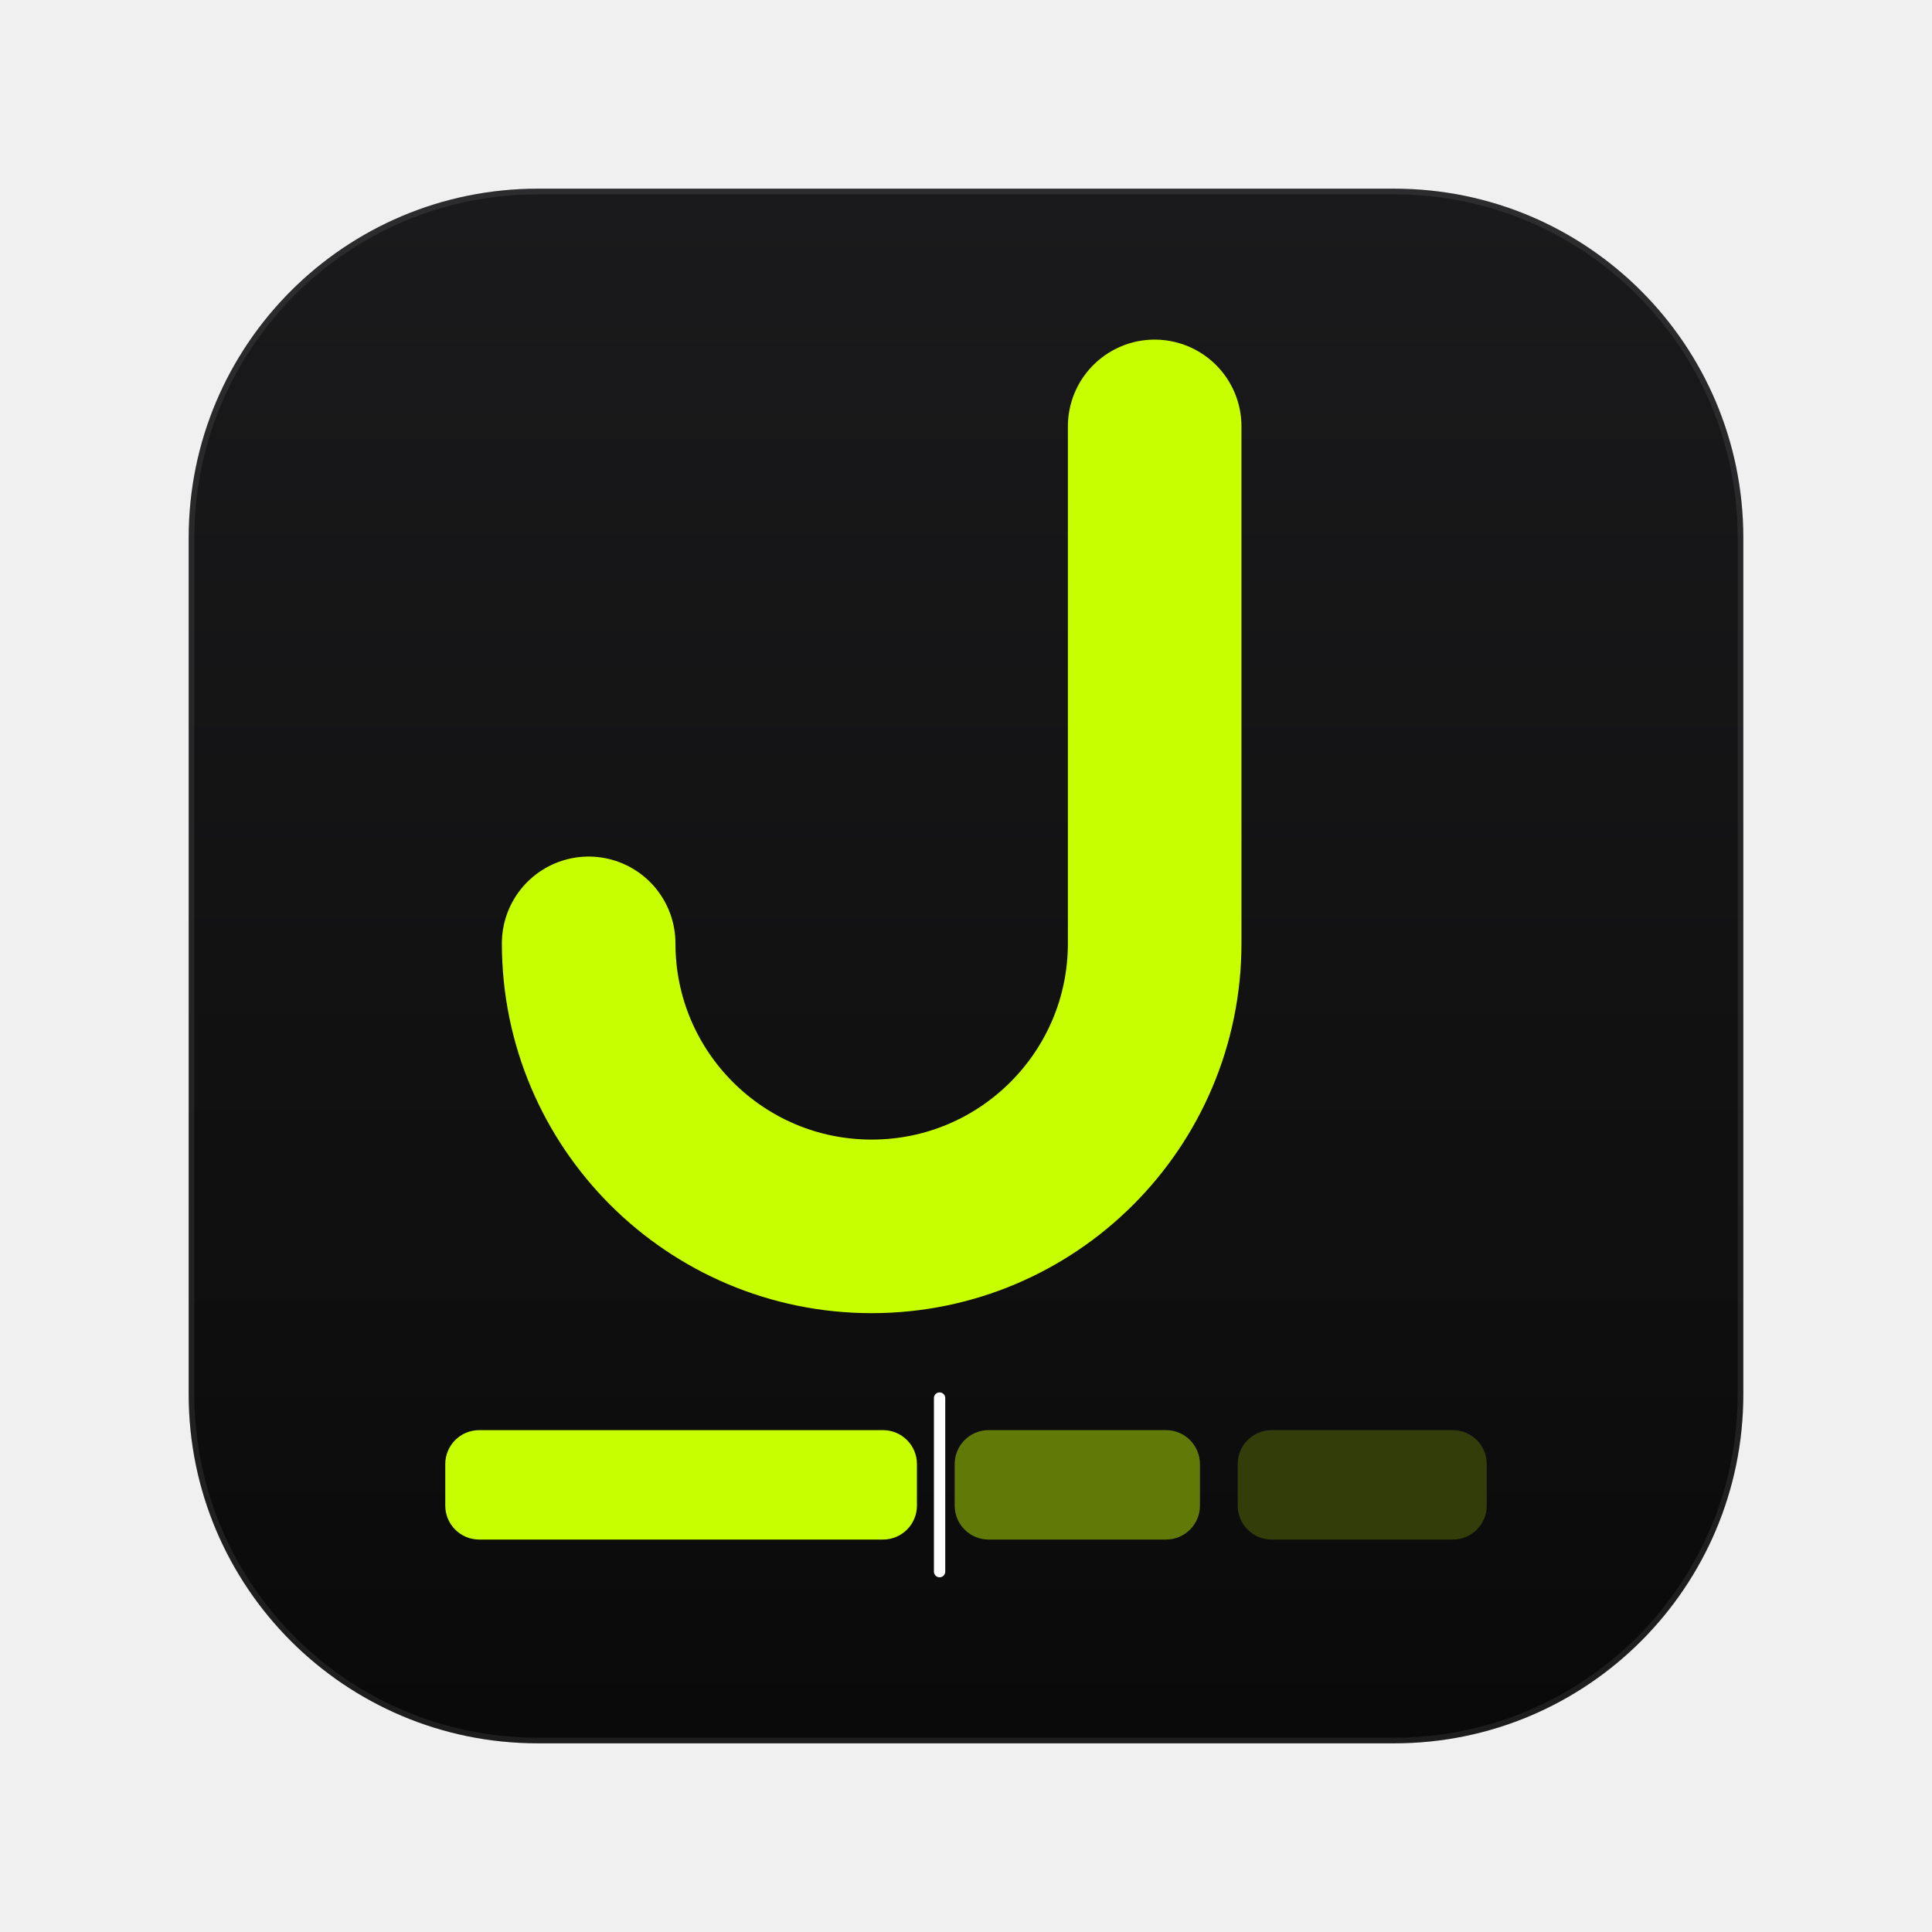
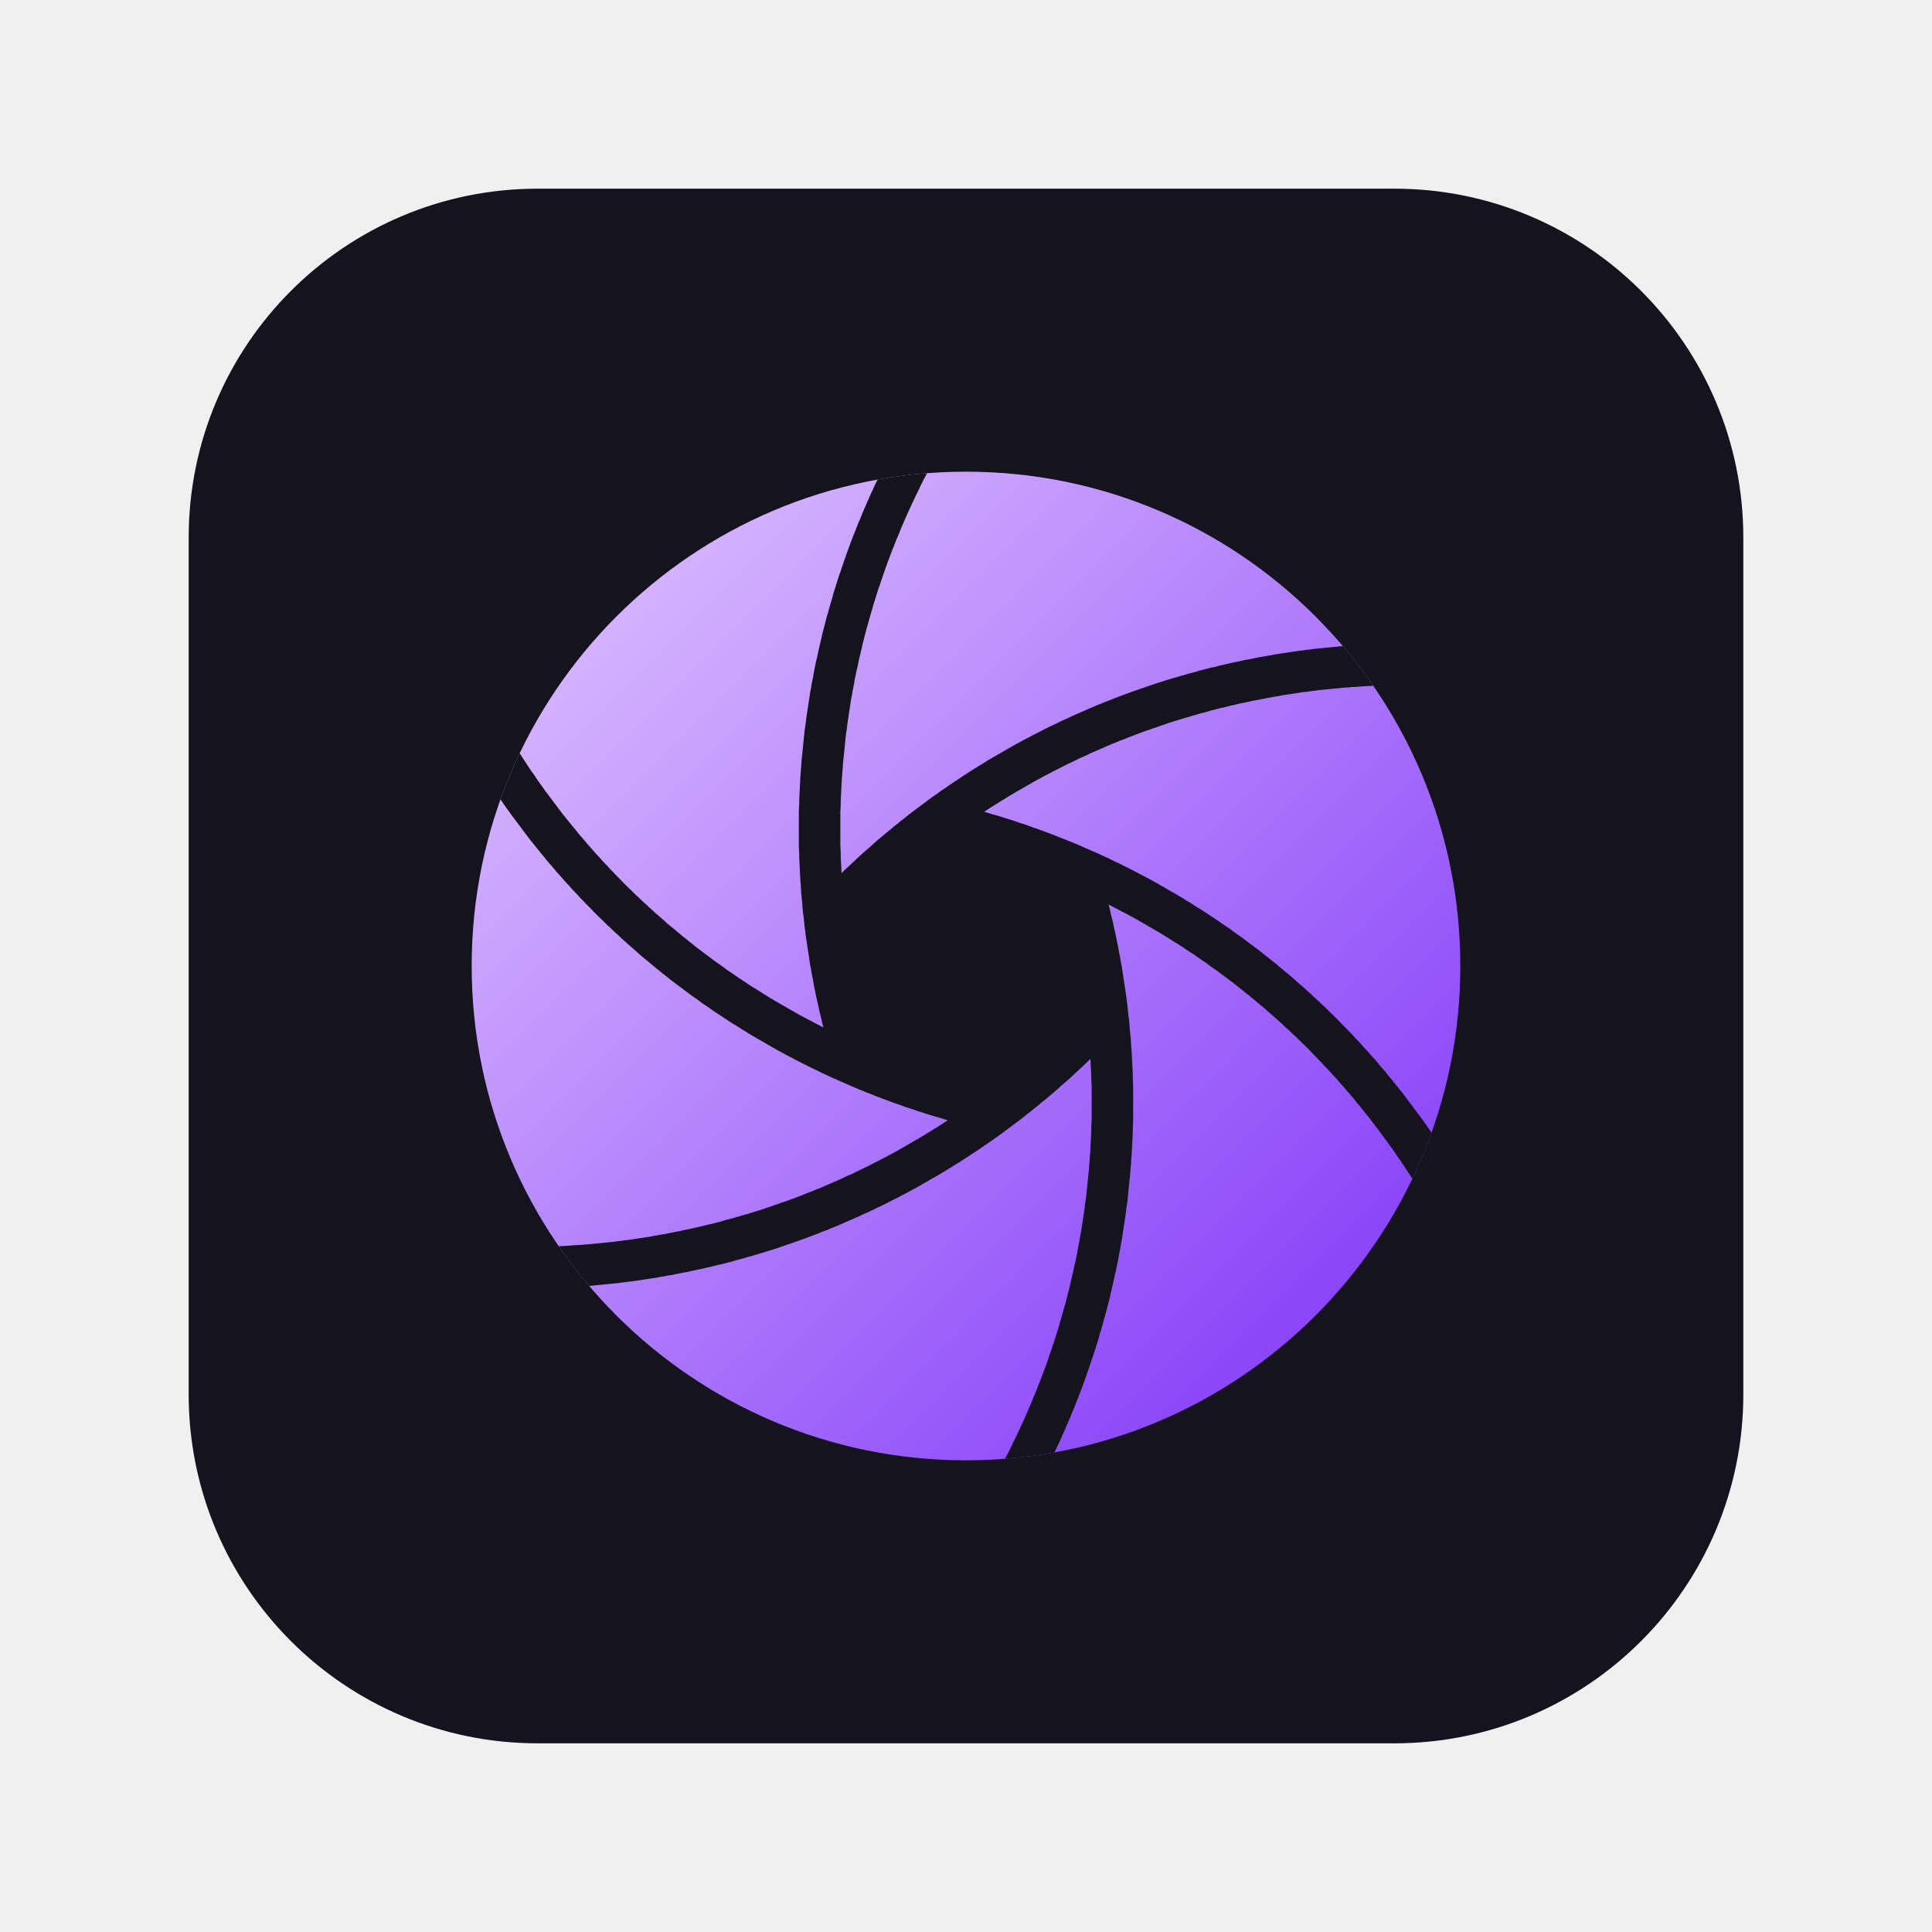
<svg xmlns="http://www.w3.org/2000/svg" width="1024" height="1024" viewBox="0 0 1024 1024">
  <defs>
-     <linearGradient id="plate" x1="0" y1="0" x2="0" y2="1">
-       <stop offset="0" stop-color="#1a1a1c" />
-       <stop offset="1" stop-color="#0a0a0a" />
+     <linearGradient id="blades" gradientUnits="userSpaceOnUse" x1="250" y1="250" x2="774" y2="774">
+       <stop offset="0" stop-color="#E3C8FF" />
+       <stop offset="1" stop-color="#7B2FF7" />
    </linearGradient>
+     <clipPath id="disc">
+       <circle cx="512" cy="512" r="262" />
+     </clipPath>
  </defs>
-   <rect x="100" y="100" width="824" height="824" rx="185" fill="url(#plate)" />
-   <rect x="101.5" y="101.5" width="821" height="821" rx="183.5" fill="none" stroke="#ffffff" stroke-opacity="0.08" stroke-width="3" />
-   <path d="M 612 226 L 612 500 A 150 150 0 0 1 312 500" fill="none" stroke="#c8ff00" stroke-width="92" stroke-linecap="round" />
-   <rect x="236" y="758" width="250" height="58" rx="18" fill="#c8ff00" />
-   <rect x="506" y="758" width="130" height="58" rx="18" fill="#c8ff00" fill-opacity="0.45" />
-   <rect x="656" y="758" width="132" height="58" rx="18" fill="#c8ff00" fill-opacity="0.2" />
-   <rect x="495" y="738" width="6" height="98" rx="3" fill="#ffffff" />
+   <rect x="100" y="100" width="824" height="824" rx="185" fill="#15131D" />
+   <g clip-path="url(#disc)">
+     <circle cx="512" cy="512" r="262" fill="url(#blades)" />
+     <g fill="none" stroke="#15131D" stroke-width="22" stroke-linecap="round" stroke-linejoin="round">
+       <polyline points="570.6,459.7 571.2,461.6 571.8,463.6 572.3,465.5 572.9,467.4 573.5,469.3 574.0,471.2 574.5,473.2 575.1,475.1 575.6,477.0 576.1,479.0 576.6,480.9 577.1,482.8 577.6,484.8 578.0,486.7 578.5,488.7 579.0,490.6 579.4,492.6 579.8,494.5 580.3,496.5 580.7,498.4 581.1,500.4 581.5,502.3 581.9,504.3 582.2,506.3 582.6,508.2 583.0,510.2 583.3,512.2 583.7,514.1 584.0,516.1 584.3,518.1 584.6,520.1 584.9,522.0 585.2,524.0 585.5,526.0 585.8,528.0 586.1,530.0 586.3,531.9 586.6,533.9 586.8,535.9 587.0,537.9 587.2,539.9 587.5,541.9 587.7,543.9 587.8,545.9 588.0,547.9 588.2,549.8 588.4,551.8 588.5,553.8 588.6,555.8 588.8,557.8 588.9,559.8 589.0,561.8 589.1,563.8 589.2,565.8 589.3,567.8 589.4,569.8 589.4,571.8 589.5,573.8 589.6,575.8 589.6,577.8 589.6,579.8 589.6,581.8 589.6,583.8 589.6,585.8 589.6,587.8 589.6,589.8 589.6,591.8 589.6,593.8 589.5,595.8 589.4,597.8 589.4,599.8 589.3,601.8 589.2,603.8 589.1,605.8 589.0,607.8 588.9,609.8 588.8,611.8 588.6,613.8 588.5,615.8 588.3,617.8 588.2,619.8 588.0,621.8 587.8,623.7 587.6,625.7 587.4,627.7 587.2,629.7 587.0,631.7 586.8,633.7 586.6,635.7 586.3,637.7 586.0,639.6 585.8,641.6 585.5,643.6 585.2,645.6 584.9,647.6 584.6,649.5 584.3,651.5 584.0,653.5 583.7,655.5 583.3,657.4 583.0,659.4 582.6,661.4 582.2,663.3 581.9,665.3 581.5,667.3 581.1,669.2 580.7,671.2 580.2,673.1 579.8,675.1 579.4,677.0 578.9,679.0 578.5,680.9 578.0,682.9 577.6,684.8 577.1,686.8 576.6,688.7 576.1,690.6 575.6,692.6 575.1,694.5 574.5,696.4 574.0,698.4 573.4,700.3 572.9,702.2 572.3,704.1 571.8,706.1 571.2,708.0 570.6,709.9 570.0,711.8 569.4,713.7 568.8,715.6 568.1,717.5 567.5,719.4 566.8,721.3 566.2,723.2 565.5,725.1 564.9,726.9 564.2,728.8 563.5,730.7 562.8,732.6 562.1,734.4 561.4,736.3 560.6,738.2 559.9,740.0 559.2,741.9 558.4,743.7 557.6,745.6 556.9,747.4 556.1,749.3 555.3,751.1 554.5,753.0 553.7,754.8 552.9,756.6 552.1,758.4 551.2,760.3 550.4,762.1 549.5,763.9 548.7,765.7 547.8,767.5 546.9,769.3 546.1,771.1 545.2,772.9 544.3,774.7 543.4,776.4 542.4,778.2 541.5,780.0 540.6,781.8 539.6,783.5 538.7,785.3 537.7,787.0 536.8,788.8 535.8,790.5 534.8,792.3 533.8,794.0 532.8,795.7 531.8,797.5 530.8,799.2 529.8,800.9 528.7,802.6 527.7,804.3 526.6,806.0 525.6,807.7 524.5,809.4 523.4,811.1 522.4,812.8 521.3,814.5" />
+       <polyline points="586.6,536.6 585.2,538.1 583.8,539.5 582.5,541.0 581.1,542.4 579.7,543.9 578.3,545.3 576.9,546.7 575.5,548.2 574.1,549.6 572.7,551.0 571.2,552.4 569.8,553.8 568.4,555.2 566.9,556.6 565.5,557.9 564.0,559.3 562.5,560.7 561.1,562.0 559.6,563.4 558.1,564.7 556.6,566.0 555.1,567.3 553.6,568.7 552.1,570.0 550.6,571.3 549.0,572.6 547.5,573.9 546.0,575.1 544.4,576.4 542.9,577.7 541.3,578.9 539.8,580.2 538.2,581.4 536.6,582.7 535.1,583.9 533.5,585.1 531.9,586.3 530.3,587.5 528.7,588.7 527.1,589.9 525.5,591.1 523.9,592.3 522.2,593.5 520.6,594.6 519.0,595.8 517.3,596.9 515.7,598.0 514.0,599.2 512.4,600.3 510.7,601.4 509.0,602.5 507.4,603.6 505.7,604.7 504.0,605.8 502.3,606.9 500.6,607.9 498.9,609.0 497.2,610.0 495.5,611.1 493.8,612.1 492.1,613.1 490.4,614.1 488.6,615.1 486.9,616.1 485.2,617.1 483.4,618.1 481.7,619.1 479.9,620.1 478.2,621.0 476.4,622.0 474.7,622.9 472.9,623.8 471.1,624.8 469.3,625.7 467.5,626.6 465.8,627.5 464.0,628.4 462.2,629.3 460.4,630.1 458.6,631.0 456.8,631.9 455.0,632.7 453.1,633.5 451.3,634.4 449.5,635.2 447.7,636.0 445.8,636.8 444.0,637.6 442.2,638.4 440.3,639.2 438.5,640.0 436.6,640.7 434.8,641.5 432.9,642.2 431.1,642.9 429.2,643.7 427.3,644.4 425.5,645.1 423.6,645.8 421.7,646.5 419.8,647.2 417.9,647.8 416.1,648.5 414.2,649.1 412.3,649.8 410.4,650.4 408.5,651.1 406.6,651.7 404.7,652.3 402.8,652.9 400.8,653.5 398.9,654.1 397.0,654.6 395.1,655.2 393.2,655.7 391.3,656.3 389.3,656.8 387.4,657.3 385.5,657.9 383.5,658.4 381.6,658.9 379.7,659.4 377.7,659.8 375.8,660.3 373.8,660.8 371.9,661.2 369.9,661.7 368.0,662.1 366.0,662.5 364.1,662.9 362.1,663.4 360.1,663.7 358.2,664.1 356.2,664.5 354.3,664.9 352.3,665.2 350.3,665.6 348.3,665.9 346.4,666.3 344.4,666.6 342.4,666.9 340.4,667.2 338.5,667.5 336.5,667.8 334.5,668.1 332.5,668.3 330.5,668.6 328.6,668.8 326.6,669.1 324.6,669.3 322.6,669.5 320.6,669.7 318.6,669.9 316.6,670.1 314.6,670.3 312.6,670.5 310.6,670.6 308.7,670.8 306.7,670.9 304.7,671.0 302.7,671.2 300.7,671.3 298.7,671.4 296.7,671.5 294.7,671.6 292.7,671.6 290.7,671.7 288.7,671.8 286.7,671.8 284.7,671.8 282.7,671.9 280.7,671.9 278.7,671.9 276.7,671.9 274.7,671.9 272.7,671.9 270.7,671.8 268.7,671.8 266.7,671.8 264.7,671.7 262.7,671.6 260.7,671.6 258.7,671.5 256.7,671.4 254.7,671.3" />
+       <polyline points="528.0,588.9 526.0,588.4 524.1,588.0 522.1,587.5 520.2,587.1 518.2,586.6 516.3,586.1 514.4,585.6 512.4,585.1 510.5,584.6 508.6,584.0 506.6,583.5 504.7,583.0 502.8,582.4 500.9,581.8 499.0,581.3 497.0,580.7 495.1,580.1 493.2,579.5 491.3,578.9 489.4,578.3 487.5,577.6 485.6,577.0 483.7,576.4 481.8,575.7 480.0,575.0 478.1,574.4 476.2,573.7 474.3,573.0 472.4,572.3 470.6,571.6 468.7,570.9 466.8,570.1 465.0,569.4 463.1,568.7 461.3,567.9 459.4,567.2 457.6,566.4 455.7,565.6 453.9,564.8 452.1,564.0 450.2,563.2 448.4,562.4 446.6,561.6 444.8,560.8 442.9,559.9 441.1,559.1 439.3,558.2 437.5,557.3 435.7,556.5 433.9,555.6 432.1,554.7 430.3,553.8 428.6,552.9 426.8,552.0 425.0,551.0 423.2,550.1 421.5,549.2 419.7,548.2 418.0,547.3 416.2,546.3 414.5,545.3 412.7,544.3 411.0,543.3 409.3,542.3 407.5,541.3 405.8,540.3 404.1,539.3 402.4,538.3 400.7,537.2 399.0,536.2 397.3,535.1 395.6,534.0 393.9,533.0 392.2,531.9 390.5,530.8 388.9,529.7 387.2,528.6 385.5,527.5 383.9,526.4 382.2,525.2 380.6,524.1 378.9,523.0 377.3,521.8 375.7,520.6 374.1,519.5 372.4,518.3 370.8,517.1 369.2,515.9 367.6,514.7 366.0,513.5 364.4,512.3 362.8,511.1 361.3,509.9 359.7,508.6 358.1,507.4 356.6,506.1 355.0,504.9 353.5,503.6 351.9,502.3 350.4,501.0 348.9,499.8 347.3,498.5 345.8,497.2 344.3,495.8 342.8,494.5 341.3,493.2 339.8,491.9 338.3,490.5 336.8,489.2 335.4,487.8 333.9,486.5 332.4,485.1 331.0,483.7 329.5,482.4 328.1,481.0 326.7,479.6 325.2,478.2 323.8,476.8 322.4,475.4 321.0,473.9 319.6,472.5 318.2,471.1 316.8,469.6 315.4,468.2 314.1,466.7 312.7,465.3 311.3,463.8 310.0,462.3 308.6,460.8 307.3,459.4 306.0,457.9 304.7,456.4 303.3,454.9 302.0,453.3 300.7,451.8 299.4,450.3 298.1,448.8 296.9,447.2 295.6,445.7 294.3,444.1 293.1,442.6 291.8,441.0 290.6,439.5 289.3,437.9 288.1,436.3 286.9,434.7 285.7,433.1 284.5,431.5 283.3,429.9 282.1,428.3 280.9,426.7 279.7,425.1 278.6,423.5 277.4,421.9 276.2,420.2 275.1,418.6 274.0,416.9 272.8,415.3 271.7,413.6 270.6,412.0 269.5,410.3 268.4,408.6 267.3,406.9 266.2,405.3 265.2,403.6 264.1,401.9 263.0,400.2 262.0,398.5 260.9,396.8 259.9,395.1 258.9,393.3 257.9,391.6 256.9,389.9 255.9,388.2 254.9,386.4 253.9,384.7 252.9,382.9 251.9,381.2 251.0,379.4 250.0,377.7 249.1,375.9 248.2,374.1 247.2,372.4 246.3,370.6 245.4,368.8" />
+       <polyline points="453.4,564.3 452.8,562.4 452.2,560.4 451.7,558.5 451.1,556.6 450.5,554.7 450.0,552.8 449.5,550.8 448.9,548.9 448.4,547.0 447.9,545.0 447.4,543.1 446.9,541.2 446.4,539.2 446.0,537.3 445.5,535.3 445.0,533.4 444.6,531.4 444.2,529.5 443.7,527.5 443.3,525.6 442.9,523.6 442.5,521.7 442.1,519.7 441.8,517.7 441.4,515.8 441.0,513.8 440.7,511.8 440.3,509.9 440.0,507.9 439.7,505.9 439.4,503.9 439.1,502.0 438.8,500.0 438.5,498.0 438.2,496.0 437.9,494.0 437.7,492.1 437.4,490.1 437.2,488.1 437.0,486.1 436.8,484.1 436.5,482.1 436.3,480.1 436.2,478.1 436.0,476.1 435.8,474.2 435.6,472.2 435.5,470.2 435.4,468.2 435.2,466.2 435.1,464.2 435.0,462.2 434.9,460.2 434.8,458.2 434.7,456.2 434.6,454.2 434.6,452.2 434.5,450.2 434.4,448.2 434.4,446.2 434.4,444.2 434.4,442.2 434.4,440.2 434.4,438.2 434.4,436.2 434.4,434.2 434.4,432.2 434.4,430.2 434.5,428.2 434.6,426.2 434.6,424.2 434.7,422.2 434.8,420.2 434.9,418.2 435.0,416.2 435.1,414.2 435.2,412.2 435.4,410.2 435.5,408.2 435.7,406.2 435.8,404.2 436.0,402.2 436.2,400.3 436.4,398.3 436.6,396.3 436.8,394.3 437.0,392.3 437.2,390.3 437.4,388.3 437.7,386.3 438.0,384.4 438.2,382.4 438.5,380.4 438.8,378.4 439.1,376.4 439.4,374.5 439.7,372.5 440.0,370.5 440.3,368.5 440.7,366.6 441.0,364.6 441.4,362.6 441.8,360.7 442.1,358.7 442.5,356.7 442.9,354.8 443.3,352.8 443.8,350.9 444.2,348.9 444.6,347.0 445.1,345.0 445.5,343.1 446.0,341.1 446.4,339.2 446.9,337.2 447.4,335.3 447.9,333.4 448.4,331.4 448.9,329.5 449.5,327.6 450.0,325.6 450.6,323.7 451.1,321.8 451.7,319.9 452.2,317.9 452.8,316.0 453.4,314.1 454.0,312.2 454.6,310.3 455.2,308.4 455.9,306.5 456.5,304.6 457.2,302.7 457.8,300.8 458.5,298.9 459.1,297.1 459.8,295.2 460.5,293.3 461.2,291.4 461.9,289.6 462.6,287.7 463.4,285.8 464.1,284.0 464.8,282.1 465.6,280.3 466.4,278.4 467.1,276.6 467.9,274.7 468.7,272.9 469.5,271.0 470.3,269.2 471.1,267.4 471.9,265.6 472.8,263.7 473.6,261.9 474.5,260.1 475.3,258.3 476.2,256.5 477.1,254.7 477.9,252.9 478.8,251.1 479.7,249.3 480.6,247.6 481.6,245.8 482.5,244.0 483.4,242.2 484.4,240.5 485.3,238.7 486.3,237.0 487.2,235.2 488.2,233.5 489.2,231.7 490.2,230.0 491.2,228.3 492.2,226.5 493.2,224.8 494.2,223.1 495.3,221.4 496.3,219.7 497.4,218.0 498.4,216.3 499.5,214.6 500.6,212.9 501.6,211.2 502.7,209.5" />
+       <polyline points="437.4,487.4 438.8,485.9 440.2,484.5 441.5,483.0 442.9,481.6 444.3,480.1 445.7,478.7 447.1,477.3 448.5,475.8 449.9,474.4 451.3,473.0 452.8,471.6 454.2,470.2 455.6,468.8 457.1,467.4 458.5,466.1 460.0,464.7 461.5,463.3 462.9,462.0 464.4,460.6 465.9,459.3 467.4,458.0 468.9,456.7 470.4,455.3 471.9,454.0 473.4,452.7 475.0,451.4 476.5,450.1 478.0,448.9 479.6,447.6 481.1,446.3 482.7,445.1 484.2,443.8 485.8,442.6 487.4,441.3 488.9,440.1 490.5,438.9 492.1,437.7 493.7,436.5 495.3,435.3 496.9,434.1 498.5,432.9 500.1,431.7 501.8,430.5 503.4,429.4 505.0,428.2 506.7,427.1 508.3,426.0 510.0,424.8 511.6,423.7 513.3,422.6 515.0,421.5 516.6,420.4 518.3,419.3 520.0,418.2 521.7,417.1 523.4,416.1 525.1,415.0 526.8,414.0 528.5,412.9 530.2,411.9 531.9,410.9 533.6,409.9 535.4,408.9 537.1,407.9 538.8,406.9 540.6,405.9 542.3,404.9 544.1,403.9 545.8,403.0 547.6,402.0 549.3,401.1 551.1,400.2 552.9,399.2 554.7,398.3 556.5,397.4 558.2,396.5 560.0,395.6 561.8,394.7 563.6,393.9 565.4,393.0 567.2,392.1 569.0,391.3 570.9,390.5 572.7,389.6 574.5,388.8 576.3,388.0 578.2,387.2 580.0,386.4 581.8,385.6 583.7,384.8 585.5,384.0 587.4,383.3 589.2,382.5 591.1,381.8 592.9,381.1 594.8,380.3 596.7,379.6 598.5,378.9 600.4,378.2 602.3,377.5 604.2,376.8 606.1,376.2 607.9,375.5 609.8,374.9 611.7,374.2 613.6,373.6 615.5,372.9 617.4,372.3 619.3,371.7 621.2,371.1 623.2,370.5 625.1,369.9 627.0,369.4 628.9,368.8 630.8,368.3 632.7,367.7 634.7,367.2 636.6,366.7 638.5,366.1 640.5,365.6 642.4,365.1 644.3,364.6 646.3,364.2 648.2,363.7 650.2,363.2 652.1,362.8 654.1,362.3 656.0,361.9 658.0,361.5 659.9,361.1 661.9,360.6 663.9,360.3 665.8,359.9 667.8,359.5 669.7,359.1 671.7,358.8 673.7,358.4 675.7,358.1 677.6,357.7 679.6,357.4 681.6,357.1 683.6,356.8 685.5,356.5 687.5,356.2 689.5,355.9 691.5,355.7 693.5,355.4 695.4,355.2 697.4,354.9 699.4,354.7 701.4,354.5 703.4,354.3 705.4,354.1 707.4,353.9 709.4,353.7 711.4,353.5 713.4,353.4 715.3,353.2 717.3,353.1 719.3,353.0 721.3,352.8 723.3,352.7 725.3,352.6 727.3,352.5 729.3,352.4 731.3,352.4 733.3,352.3 735.3,352.2 737.3,352.2 739.3,352.2 741.3,352.1 743.3,352.1 745.3,352.1 747.3,352.1 749.3,352.1 751.3,352.1 753.3,352.2 755.3,352.2 757.3,352.2 759.3,352.3 761.3,352.4 763.3,352.4 765.3,352.5 767.3,352.6 769.3,352.7" />
+       <polyline points="496.0,435.1 498.0,435.6 499.9,436.0 501.9,436.5 503.8,436.9 505.8,437.4 507.7,437.9 509.6,438.4 511.6,438.9 513.5,439.4 515.4,440.0 517.4,440.5 519.3,441.0 521.2,441.6 523.1,442.2 525.0,442.7 527.0,443.3 528.9,443.9 530.8,444.5 532.7,445.1 534.6,445.7 536.5,446.4 538.4,447.0 540.3,447.6 542.2,448.3 544.0,449.0 545.9,449.6 547.8,450.3 549.7,451.0 551.6,451.7 553.4,452.4 555.3,453.1 557.2,453.9 559.0,454.6 560.9,455.3 562.7,456.1 564.6,456.8 566.4,457.6 568.3,458.4 570.1,459.2 571.9,460.0 573.8,460.8 575.6,461.6 577.4,462.4 579.2,463.2 581.1,464.1 582.9,464.9 584.7,465.8 586.5,466.7 588.3,467.5 590.1,468.4 591.9,469.3 593.7,470.2 595.4,471.1 597.2,472.0 599.0,473.0 600.8,473.9 602.5,474.8 604.3,475.8 606.0,476.7 607.8,477.7 609.5,478.7 611.3,479.7 613.0,480.7 614.7,481.7 616.5,482.7 618.2,483.7 619.9,484.7 621.6,485.7 623.3,486.8 625.0,487.8 626.7,488.9 628.4,490.0 630.1,491.0 631.8,492.1 633.5,493.2 635.1,494.3 636.8,495.4 638.5,496.5 640.1,497.6 641.8,498.8 643.4,499.9 645.1,501.0 646.7,502.2 648.3,503.4 649.9,504.5 651.6,505.7 653.2,506.9 654.8,508.1 656.4,509.3 658.0,510.5 659.6,511.7 661.2,512.9 662.7,514.1 664.3,515.4 665.9,516.6 667.4,517.9 669.0,519.1 670.5,520.4 672.1,521.7 673.6,523.0 675.1,524.2 676.7,525.5 678.2,526.8 679.7,528.2 681.2,529.5 682.7,530.8 684.2,532.1 685.7,533.5 687.2,534.8 688.6,536.2 690.1,537.5 691.6,538.9 693.0,540.3 694.5,541.6 695.9,543.0 697.3,544.4 698.8,545.8 700.2,547.2 701.6,548.6 703.0,550.1 704.4,551.5 705.8,552.9 707.2,554.4 708.6,555.8 709.9,557.3 711.3,558.7 712.7,560.2 714.0,561.7 715.4,563.2 716.7,564.6 718.0,566.1 719.3,567.6 720.7,569.1 722.0,570.7 723.3,572.2 724.6,573.7 725.9,575.2 727.1,576.8 728.4,578.3 729.7,579.9 730.9,581.4 732.2,583.0 733.4,584.5 734.7,586.1 735.9,587.7 737.1,589.3 738.3,590.9 739.5,592.5 740.7,594.1 741.9,595.7 743.1,597.3 744.3,598.9 745.4,600.5 746.6,602.1 747.8,603.8 748.9,605.4 750.0,607.1 751.2,608.7 752.3,610.4 753.4,612.0 754.5,613.7 755.6,615.4 756.7,617.1 757.8,618.7 758.8,620.4 759.9,622.1 761.0,623.8 762.0,625.5 763.1,627.2 764.1,628.9 765.1,630.7 766.1,632.4 767.1,634.1 768.1,635.8 769.1,637.6 770.1,639.3 771.1,641.1 772.1,642.8 773.0,644.6 774.0,646.3 774.9,648.1 775.8,649.9 776.8,651.6 777.7,653.4 778.6,655.2" />
+     </g>
+     <polygon points="570.6,459.7 571.2,461.6 571.8,463.6 572.3,465.5 572.9,467.4 573.5,469.3 574.0,471.2 574.5,473.2 575.1,475.1 575.6,477.0 576.1,479.0 576.6,480.9 577.1,482.8 577.6,484.8 578.0,486.7 578.5,488.7 579.0,490.6 579.4,492.6 579.8,494.5 580.3,496.5 580.7,498.4 581.1,500.4 581.5,502.3 581.9,504.3 582.2,506.3 582.6,508.2 583.0,510.2 583.3,512.2 583.7,514.1 584.0,516.1 584.3,518.1 584.6,520.1 584.9,522.0 585.2,524.0 585.5,526.0 585.8,528.0 586.1,530.0 586.3,531.9 586.6,533.9 586.8,535.9 586.6,536.6 585.2,538.1 583.8,539.5 582.5,541.0 581.1,542.4 579.7,543.9 578.3,545.3 576.9,546.7 575.5,548.2 574.1,549.6 572.7,551.0 571.2,552.4 569.8,553.8 568.4,555.2 566.9,556.6 565.5,557.9 564.0,559.3 562.5,560.7 561.1,562.0 559.6,563.4 558.1,564.7 556.6,566.0 555.1,567.3 553.6,568.7 552.1,570.0 550.6,571.3 549.0,572.6 547.5,573.9 546.0,575.1 544.4,576.4 542.9,577.7 541.3,578.9 539.8,580.2 538.2,581.4 536.6,582.7 535.1,583.9 533.5,585.1 531.9,586.3 530.3,587.5 528.7,588.7 528.0,588.9 526.0,588.4 524.1,588.0 522.1,587.5 520.2,587.1 518.2,586.6 516.3,586.1 514.4,585.6 512.4,585.1 510.5,584.6 508.6,584.0 506.6,583.5 504.7,583.0 502.8,582.4 500.9,581.8 499.0,581.3 497.0,580.7 495.1,580.1 493.2,579.5 491.3,578.9 489.4,578.3 487.5,577.6 485.6,577.0 483.7,576.4 481.8,575.7 480.0,575.0 478.1,574.4 476.2,573.7 474.3,573.0 472.4,572.3 470.6,571.6 468.7,570.9 466.8,570.1 465.0,569.4 463.1,568.7 461.3,567.9 459.4,567.2 457.6,566.4 455.7,565.6 453.9,564.8 453.4,564.3 452.8,562.4 452.2,560.4 451.7,558.5 451.1,556.6 450.5,554.7 450.0,552.8 449.5,550.8 448.9,548.9 448.4,547.0 447.9,545.0 447.4,543.1 446.9,541.2 446.4,539.2 446.0,537.3 445.5,535.3 445.0,533.4 444.6,531.4 444.2,529.5 443.7,527.5 443.3,525.6 442.9,523.6 442.5,521.7 442.1,519.7 441.8,517.7 441.4,515.8 441.0,513.8 440.7,511.8 440.3,509.9 440.0,507.9 439.7,505.9 439.4,503.9 439.1,502.0 438.8,500.0 438.5,498.0 438.2,496.0 437.9,494.0 437.7,492.1 437.4,490.1 437.2,488.1 437.4,487.4 438.8,485.9 440.2,484.5 441.5,483.0 442.9,481.6 444.3,480.1 445.7,478.7 447.1,477.3 448.5,475.8 449.9,474.4 451.3,473.0 452.8,471.6 454.2,470.2 455.6,468.8 457.1,467.4 458.5,466.1 460.0,464.7 461.5,463.3 462.9,462.0 464.4,460.6 465.9,459.3 467.4,458.0 468.9,456.7 470.4,455.3 471.9,454.0 473.4,452.7 475.0,451.4 476.5,450.1 478.0,448.9 479.6,447.6 481.1,446.3 482.7,445.1 484.2,443.8 485.8,442.6 487.4,441.3 488.9,440.1 490.5,438.9 492.1,437.7 493.7,436.5 495.3,435.3 496.0,435.1 498.0,435.6 499.9,436.0 501.9,436.5 503.8,436.9 505.8,437.4 507.7,437.9 509.6,438.4 511.6,438.9 513.5,439.4 515.4,440.0 517.4,440.5 519.3,441.0 521.2,441.6 523.1,442.2 525.0,442.7 527.0,443.3 528.9,443.9 530.8,444.5 532.7,445.1 534.6,445.7 536.5,446.4 538.4,447.0 540.3,447.6 542.2,448.3 544.0,449.0 545.9,449.6 547.8,450.3 549.7,451.0 551.6,451.7 553.4,452.4 555.3,453.1 557.2,453.9 559.0,454.6 560.9,455.3 562.7,456.1 564.6,456.8 566.4,457.6 568.3,458.4 570.1,459.2" fill="#15131D" />
+   </g>
</svg>
